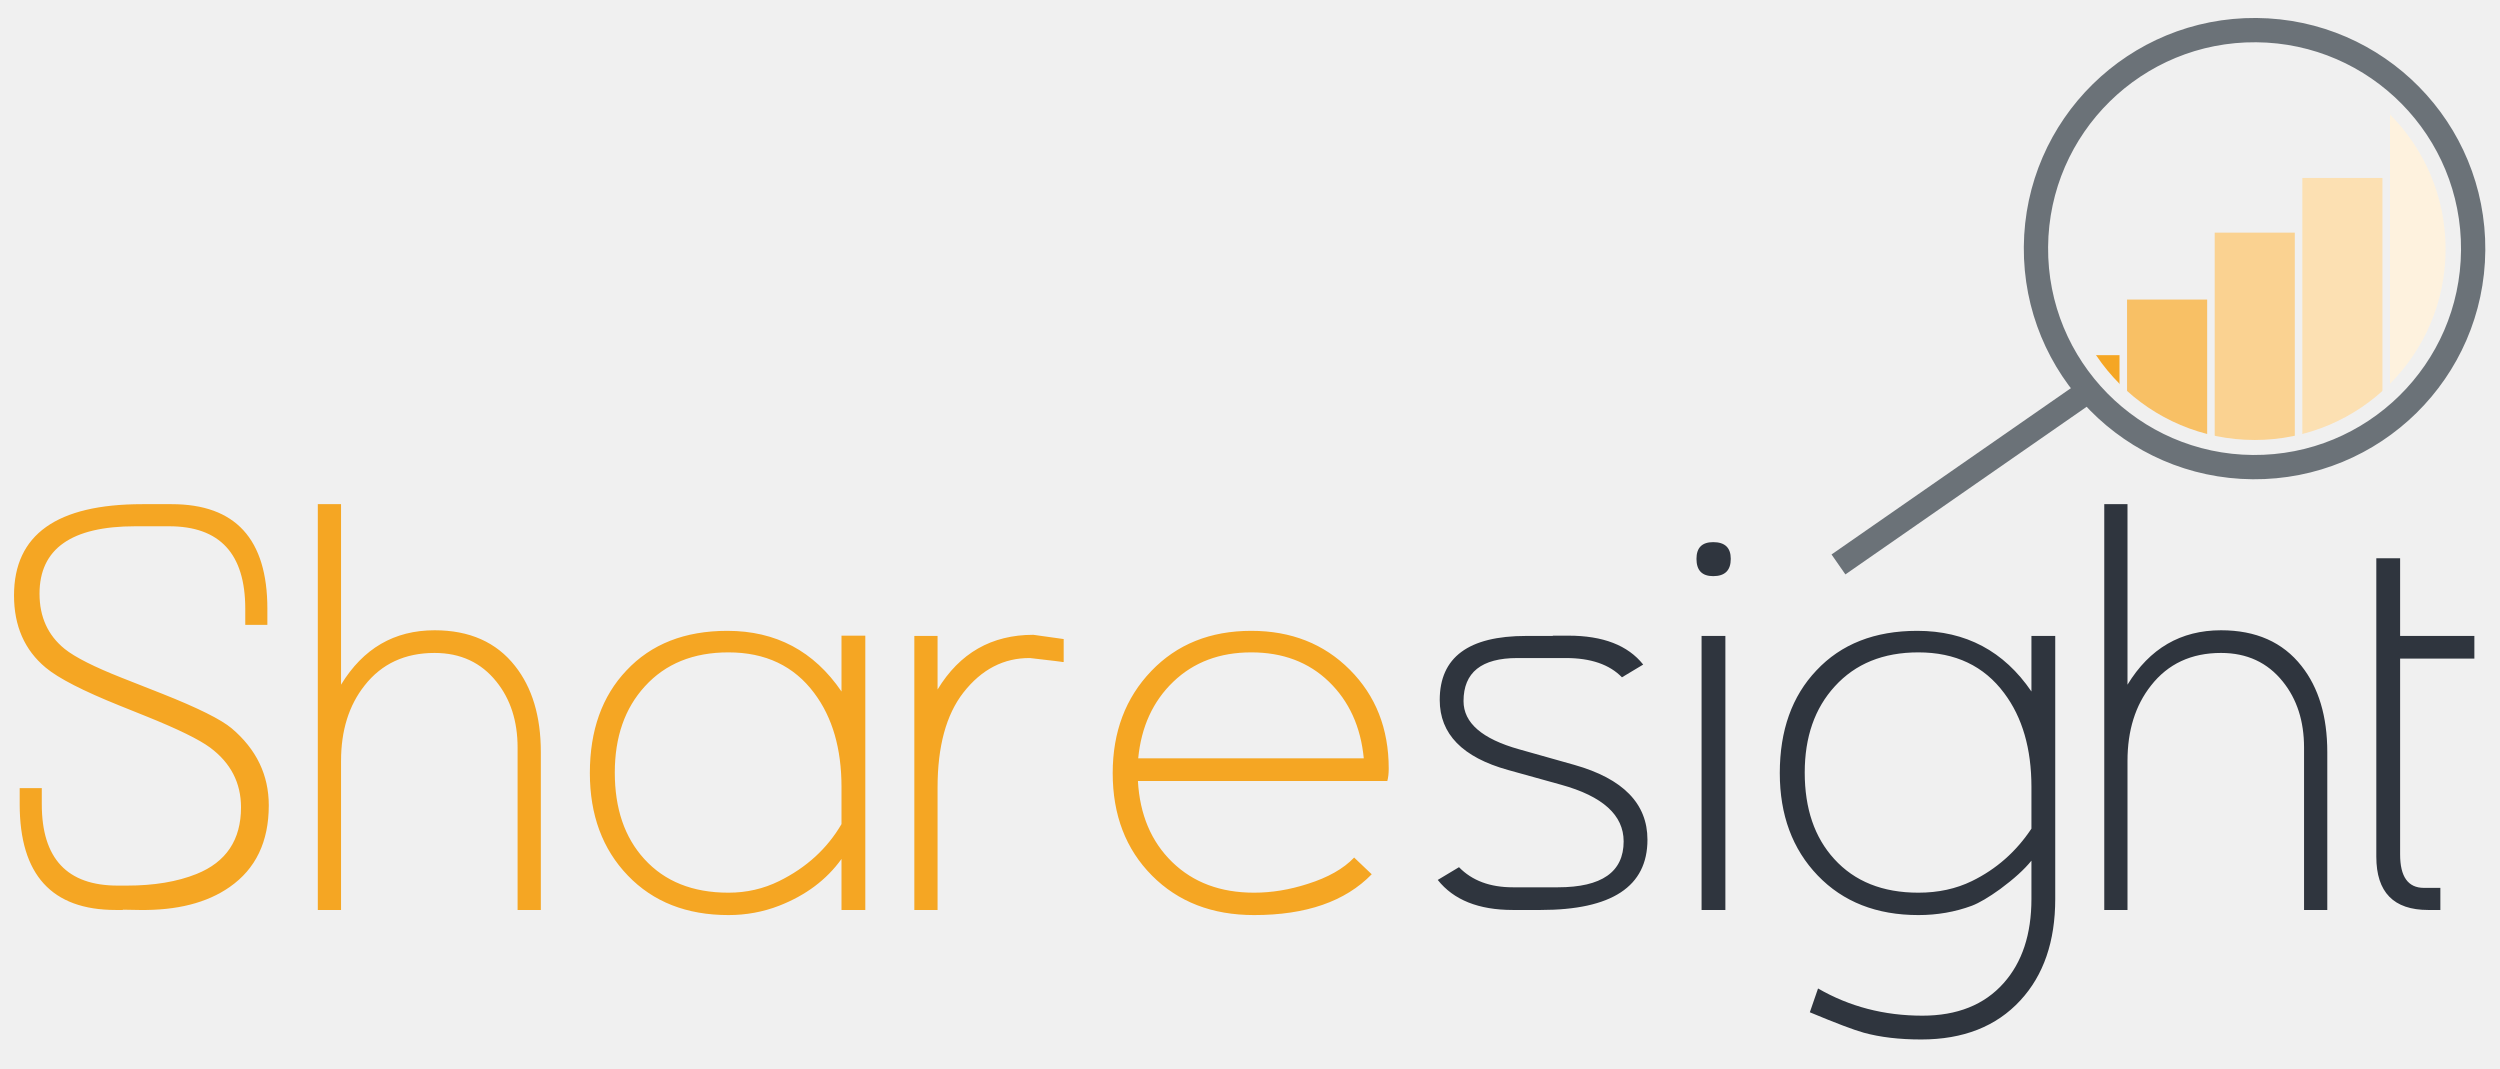
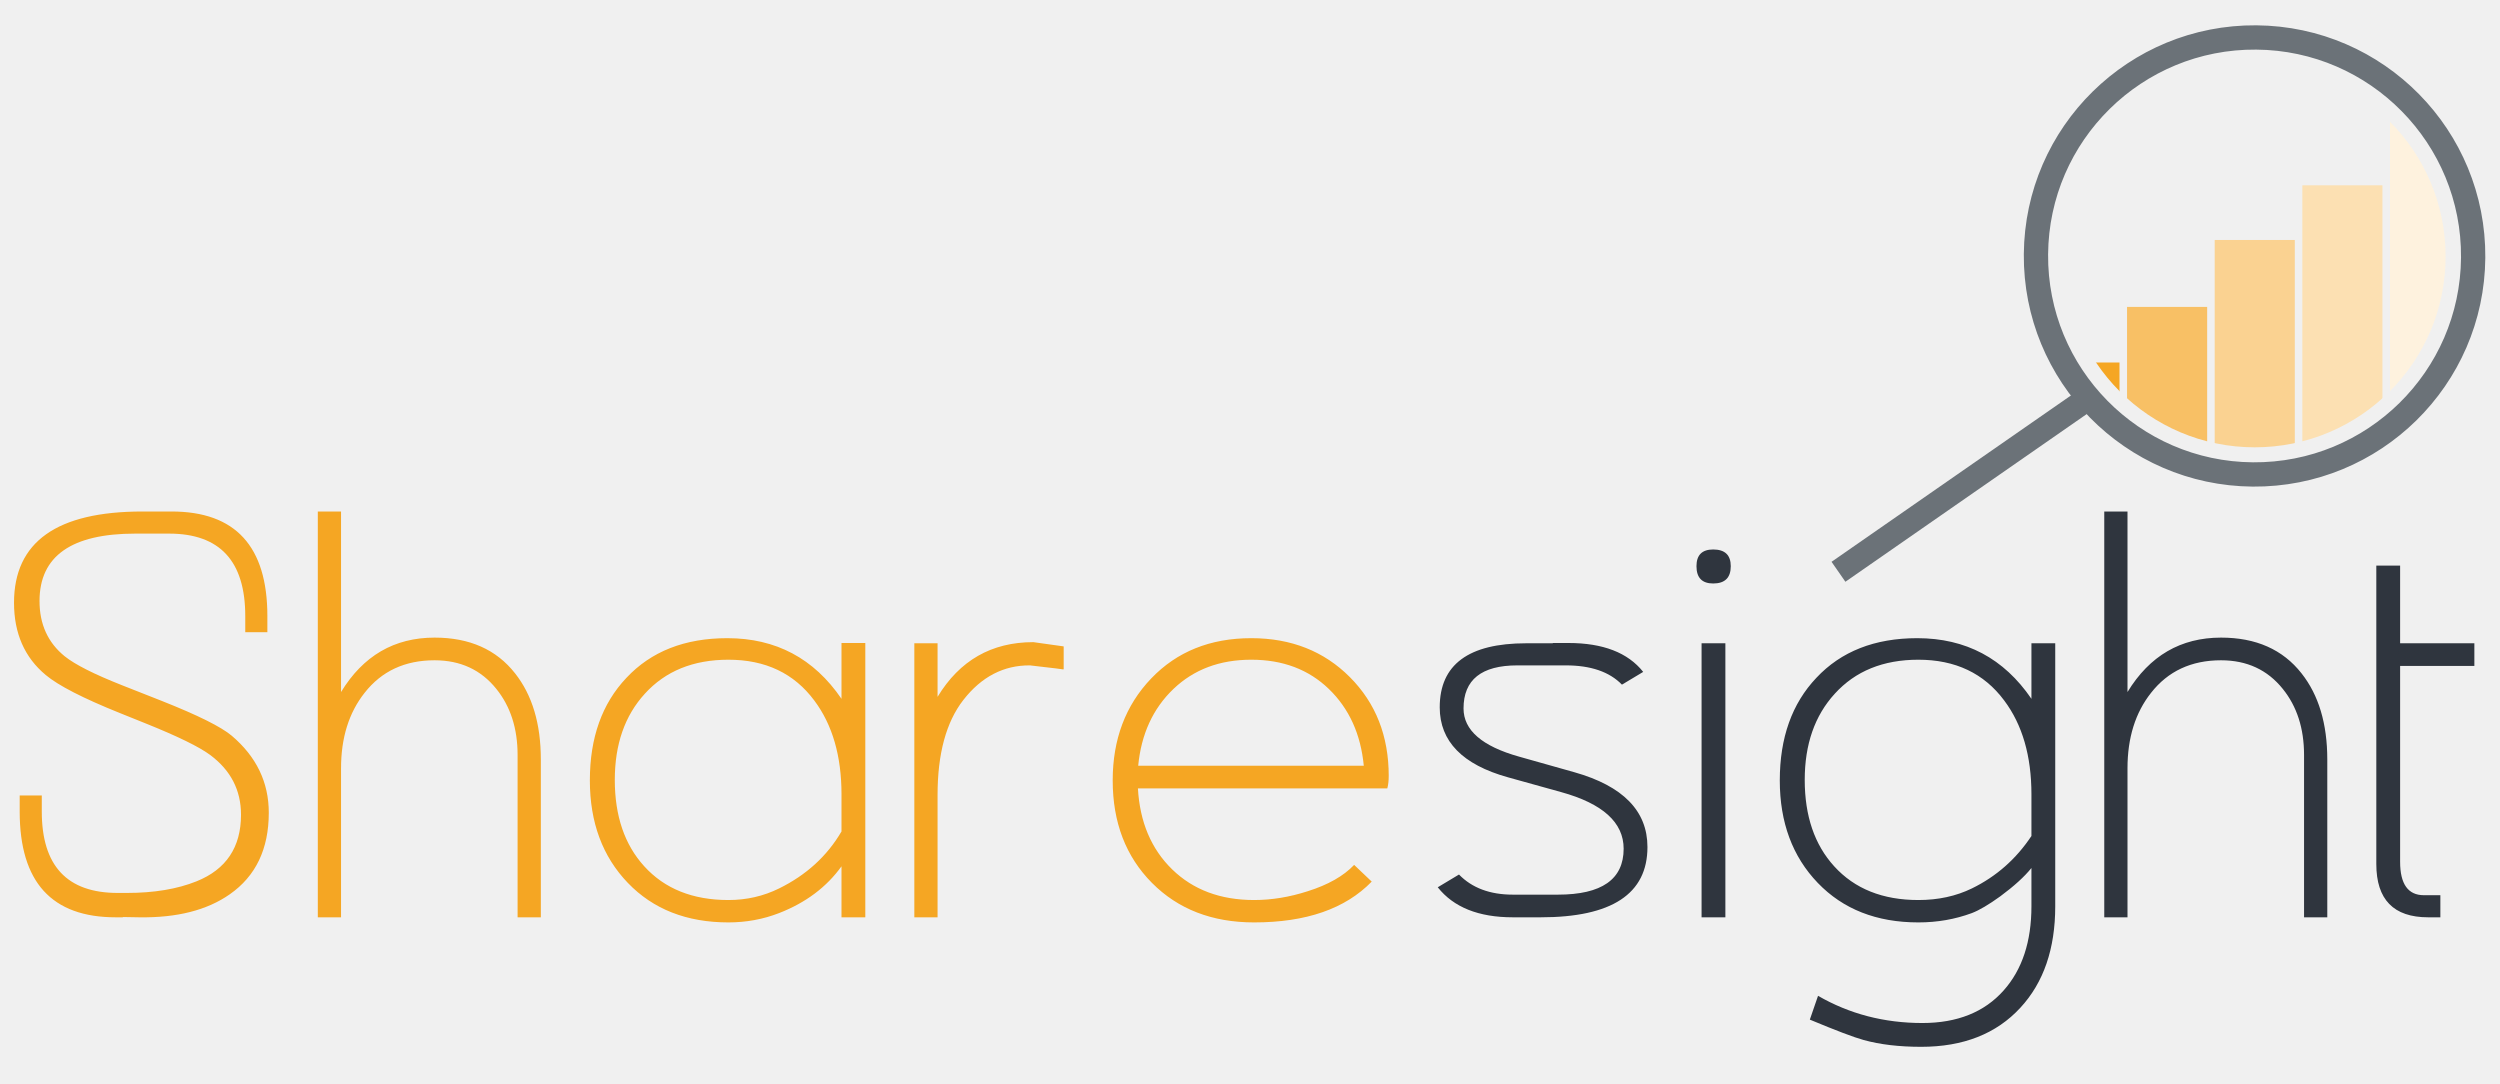
- <svg xmlns="http://www.w3.org/2000/svg" xmlns:xlink="http://www.w3.org/1999/xlink" viewBox="0 0 1544 660" version="1.1">
+ <svg xmlns="http://www.w3.org/2000/svg" xmlns:xlink="http://www.w3.org/1999/xlink" width="150" height="65" viewBox="0 0 1544 660" version="1.1">
  <defs>
    <path d="M250.867,132.994 C250.867,198.083 198.1,250.867 133,250.867 C67.92,250.867 15.133,198.083 15.133,132.994 C15.133,67.902 67.92,15.133 133,15.133 C198.1,15.133 250.867,67.902 250.867,132.994 Z" id="path-1" />
  </defs>
  <g id="logo" stroke="none" stroke-width="1" fill="none" fill-rule="evenodd">
    <g id="Sharesight" transform="translate(0, 217)">
      <g id="sight-pro" transform="translate(887, 94)" fill="#2F353E">
        <path d="M130.466,207.595 C130.466,236.532 108.472,251 64.483,251 L47.331,251 C26.212,251 10.752,244.816 0.951,232.448 L14.077,224.572 C22.128,232.856 33.213,236.998 47.331,236.998 L75.159,236.998 C102.229,236.998 115.764,227.547 115.764,208.645 C115.764,192.427 102.871,180.759 77.084,173.641 L44.356,164.54 C16.236,156.722 2.176,142.313 2.176,121.31 C2.176,94.94 19.969,81.756 55.557,81.756 L72.009,81.756 L72.009,81.581 L81.635,81.581 C102.988,81.581 118.389,87.531 127.84,99.433 L114.714,107.309 C107.013,99.374 95.462,95.407 80.06,95.407 L50.131,95.407 C27.962,95.407 16.878,104.275 16.878,122.01 C16.878,135.429 28.312,145.346 51.182,151.764 L85.31,161.39 C115.414,169.907 130.466,185.309 130.466,207.595 Z M181.92,34.15 C181.92,41.268 178.303,44.826 171.069,44.826 C164.184,44.826 160.742,41.268 160.742,34.15 C160.742,27.266 164.184,23.824 171.069,23.824 C178.303,23.824 181.92,27.266 181.92,34.15 Z M178.595,251 L163.893,251 L163.893,81.756 L178.595,81.756 L178.595,251 Z M382.316,244.174 C382.316,270.427 375.14,291.313 360.789,306.831 C345.97,322.933 325.552,330.984 299.532,330.984 C285.997,330.984 274.154,329.584 264.003,326.784 C258.052,325.15 246.967,320.95 230.749,314.182 L235.824,299.481 C255.193,310.682 276.662,316.282 300.232,316.282 C321.818,316.282 338.561,309.573 350.463,296.155 C361.897,283.32 367.615,265.993 367.615,244.174 L367.615,220.547 C363.297,225.914 356.88,231.748 348.362,238.049 C341.245,243.182 335.411,246.624 330.86,248.375 C320.476,252.225 309.45,254.15 297.782,254.15 C271.995,254.15 251.285,246.012 235.649,229.735 C220.014,213.458 212.197,192.368 212.197,166.465 C212.197,140.096 219.723,118.977 234.774,103.108 C250.06,86.773 270.828,78.605 297.081,78.605 C327.068,78.605 350.579,91.09 367.615,116.06 L367.615,81.756 L382.316,81.756 L382.316,244.174 Z M367.615,200.769 L367.615,175.041 C367.615,151.355 362.014,132.045 350.813,117.11 C338.328,100.308 320.651,91.907 297.782,91.907 C276.079,91.907 258.869,98.908 246.151,112.909 C233.783,126.444 227.599,144.179 227.599,166.115 C227.599,188.401 233.666,206.195 245.801,219.496 C258.402,233.381 275.729,240.324 297.782,240.324 C310.033,240.324 321.059,237.932 330.86,233.148 C345.912,225.797 358.163,215.004 367.615,200.769 Z M550.334,251 L535.982,251 L535.982,150.714 C535.982,134.378 531.607,120.785 522.856,109.934 C513.405,98.149 500.687,92.257 484.701,92.257 C466.383,92.257 451.973,98.966 441.471,112.384 C431.787,124.636 426.945,140.154 426.945,158.939 L426.945,251 L412.593,251 L412.593,0.371 L426.945,0.371 L426.945,111.859 C440.596,89.456 459.848,78.255 484.701,78.255 C506.287,78.255 522.856,85.606 534.407,100.308 C545.025,113.726 550.334,131.461 550.334,153.514 L550.334,251 Z M641.168,95.757 L595.312,95.757 L595.312,216.696 C595.312,230.464 600.213,237.348 610.014,237.348 L620.165,237.348 L620.165,251 L612.639,251 C591.287,251 580.611,240.032 580.611,218.096 L580.611,33.8 L595.312,33.8 L595.312,81.756 L641.168,81.756 L641.168,95.757 Z" id="sight-(outline)" />
      </g>
      <g id="Share-orange" transform="translate(8, 94)" fill="#F5A623">
        <path d="M158.001,186.418 C158.001,208.82 149.95,225.622 133.848,236.823 C119.847,246.625 101.236,251.35 78.017,251 L67.866,250.825 L67.866,251 L63.49,251 C23.936,251 4.159,229.239 4.159,185.718 L4.159,175.741 L17.81,175.741 L17.81,185.718 C17.81,219.205 33.445,235.948 64.715,235.948 L70.316,235.948 C87.118,235.948 101.47,233.556 113.371,228.772 C131.69,221.422 140.849,207.712 140.849,187.643 C140.849,172.474 134.49,160.165 121.772,150.714 C115.005,145.696 101.761,139.221 82.042,131.286 L65.941,124.811 C43.305,115.709 28.078,107.892 20.26,101.358 C7.192,90.507 0.658,75.63 0.658,56.728 C0.658,19.157 27.086,0.371 79.942,0.371 L97.969,0.371 C137.407,0.371 157.126,21.899 157.126,64.954 L157.126,74.93 L143.474,74.93 L143.474,64.954 C143.474,31 127.781,14.023 96.394,14.023 L75.567,14.023 C36.129,14.023 16.41,27.908 16.41,55.678 C16.41,70.029 21.602,81.406 31.987,89.807 C38.404,94.94 50.189,100.891 67.341,107.659 L92.194,117.46 C114.246,126.211 128.539,133.328 135.073,138.812 C150.359,151.764 158.001,167.632 158.001,186.418 Z M326.019,251 L311.667,251 L311.667,150.714 C311.667,134.378 307.292,120.785 298.541,109.934 C289.089,98.149 276.371,92.257 260.386,92.257 C242.067,92.257 227.658,98.966 217.156,112.384 C207.472,124.636 202.63,140.154 202.63,158.939 L202.63,251 L188.278,251 L188.278,0.371 L202.63,0.371 L202.63,111.859 C216.281,89.456 235.533,78.255 260.386,78.255 C281.972,78.255 298.541,85.606 310.092,100.308 C320.71,113.726 326.019,131.461 326.019,153.514 L326.019,251 Z M526.415,251 L511.713,251 L511.713,219.496 C502.496,232.331 489.661,241.957 473.209,248.375 C463.291,252.225 452.848,254.15 441.88,254.15 C416.094,254.15 395.384,246.012 379.748,229.735 C364.113,213.458 356.296,192.368 356.296,166.465 C356.296,140.096 363.821,118.977 378.873,103.108 C394.158,86.773 414.927,78.605 441.18,78.605 C471.167,78.605 494.678,91.09 511.713,116.06 L511.713,81.581 L526.415,81.581 L526.415,251 Z M511.713,197.969 L511.713,175.041 C511.713,151.355 506.113,132.045 494.911,117.11 C482.427,100.308 464.75,91.907 441.88,91.907 C420.178,91.907 402.968,98.908 390.25,112.909 C377.881,126.444 371.697,144.179 371.697,166.115 C371.697,188.401 377.765,206.195 389.899,219.496 C402.501,233.381 419.828,240.324 441.88,240.324 C453.082,240.324 463.525,237.932 473.209,233.148 C490.011,224.864 502.846,213.137 511.713,197.969 Z M648.928,97.857 L647.877,97.857 C649.044,97.857 642.452,97.041 628.1,95.407 C611.882,95.291 598.172,102.408 586.97,116.76 C576.352,130.411 571.044,149.955 571.044,175.391 L571.044,251 L556.692,251 L556.692,81.756 L571.044,81.756 L571.044,114.834 C584.695,92.315 604.414,81.056 630.2,81.056 C632.184,81.289 638.426,82.164 648.928,83.681 L648.928,97.857 Z M849.674,163.665 C849.674,166.699 849.382,169.266 848.799,171.366 L694.781,171.366 C695.948,192.135 703.007,208.82 715.959,221.422 C728.91,234.023 745.77,240.324 766.539,240.324 C777.391,240.324 788.417,238.515 799.618,234.898 C812.22,230.931 821.787,225.505 828.321,218.621 L839.173,228.947 C822.837,245.749 798.627,254.15 766.539,254.15 C740.636,254.15 719.605,246.012 703.445,229.735 C687.284,213.458 679.204,192.368 679.204,166.465 C679.204,141.029 687.139,120.027 703.007,103.458 C718.876,86.889 739.47,78.605 764.789,78.605 C789.409,78.605 809.711,86.627 825.696,102.671 C841.681,118.714 849.674,139.045 849.674,163.665 Z M834.272,157.364 C832.405,137.879 825.23,122.098 812.745,110.021 C800.26,97.945 784.275,91.907 764.789,91.907 C745.304,91.907 729.26,97.945 716.659,110.021 C704.057,122.098 696.823,137.879 694.956,157.364 L834.272,157.364 Z" id="Share" />
      </g>
    </g>
    <g id="Thin-Clipped" transform="translate(1119, -29)">
      <g id="Bars-–-Clipped" transform="translate(140.5333, 49.86667)">
        <mask id="mask-2" fill="white">
          <use xlink:href="#path-1" />
        </mask>
        <g id="Clip-6" />
        <g id="Bars" mask="url(#mask-2)" fill-rule="evenodd">
          <polygon id="Bar-1" fill="#F5A623" points="0 266 49.475 266 49.475 198.481 0 198.481" />
          <polygon id="Bar-2" fill="#F8C065" points="54.131 266 103.606 266 103.606 164.14 54.131 164.14" />
          <polygon id="Bar-3" fill="#FAD291" points="108.263 266 157.737 266 157.737 122.814 108.263 122.814" />
          <polygon id="Bar-4" fill="#FCE0B2" points="162.394 266 211.869 266 211.869 89.055 162.394 89.055" />
          <polygon id="Bar-5" fill="#FEF2DE" points="216.525 0 266 0 266 266 216.525 266" />
        </g>
      </g>
      <g id="Thin-Rim" transform="translate(16.43333, 47.6)" stroke="#6B7278" stroke-width="15">
        <path d="M391.996,136.022 C391.406,210.549 330.479,270.486 255.907,269.893 C181.347,269.304 121.377,208.413 121.973,133.886 C122.561,59.353 183.483,-0.585 258.044,0.004 C332.62,0.595 392.591,61.489 391.996,136.022 Z" id="Stroke-1" />
        <path d="M152.602,223.969 L0,330" id="Stroke-3" />
      </g>
    </g>
  </g>
</svg>
